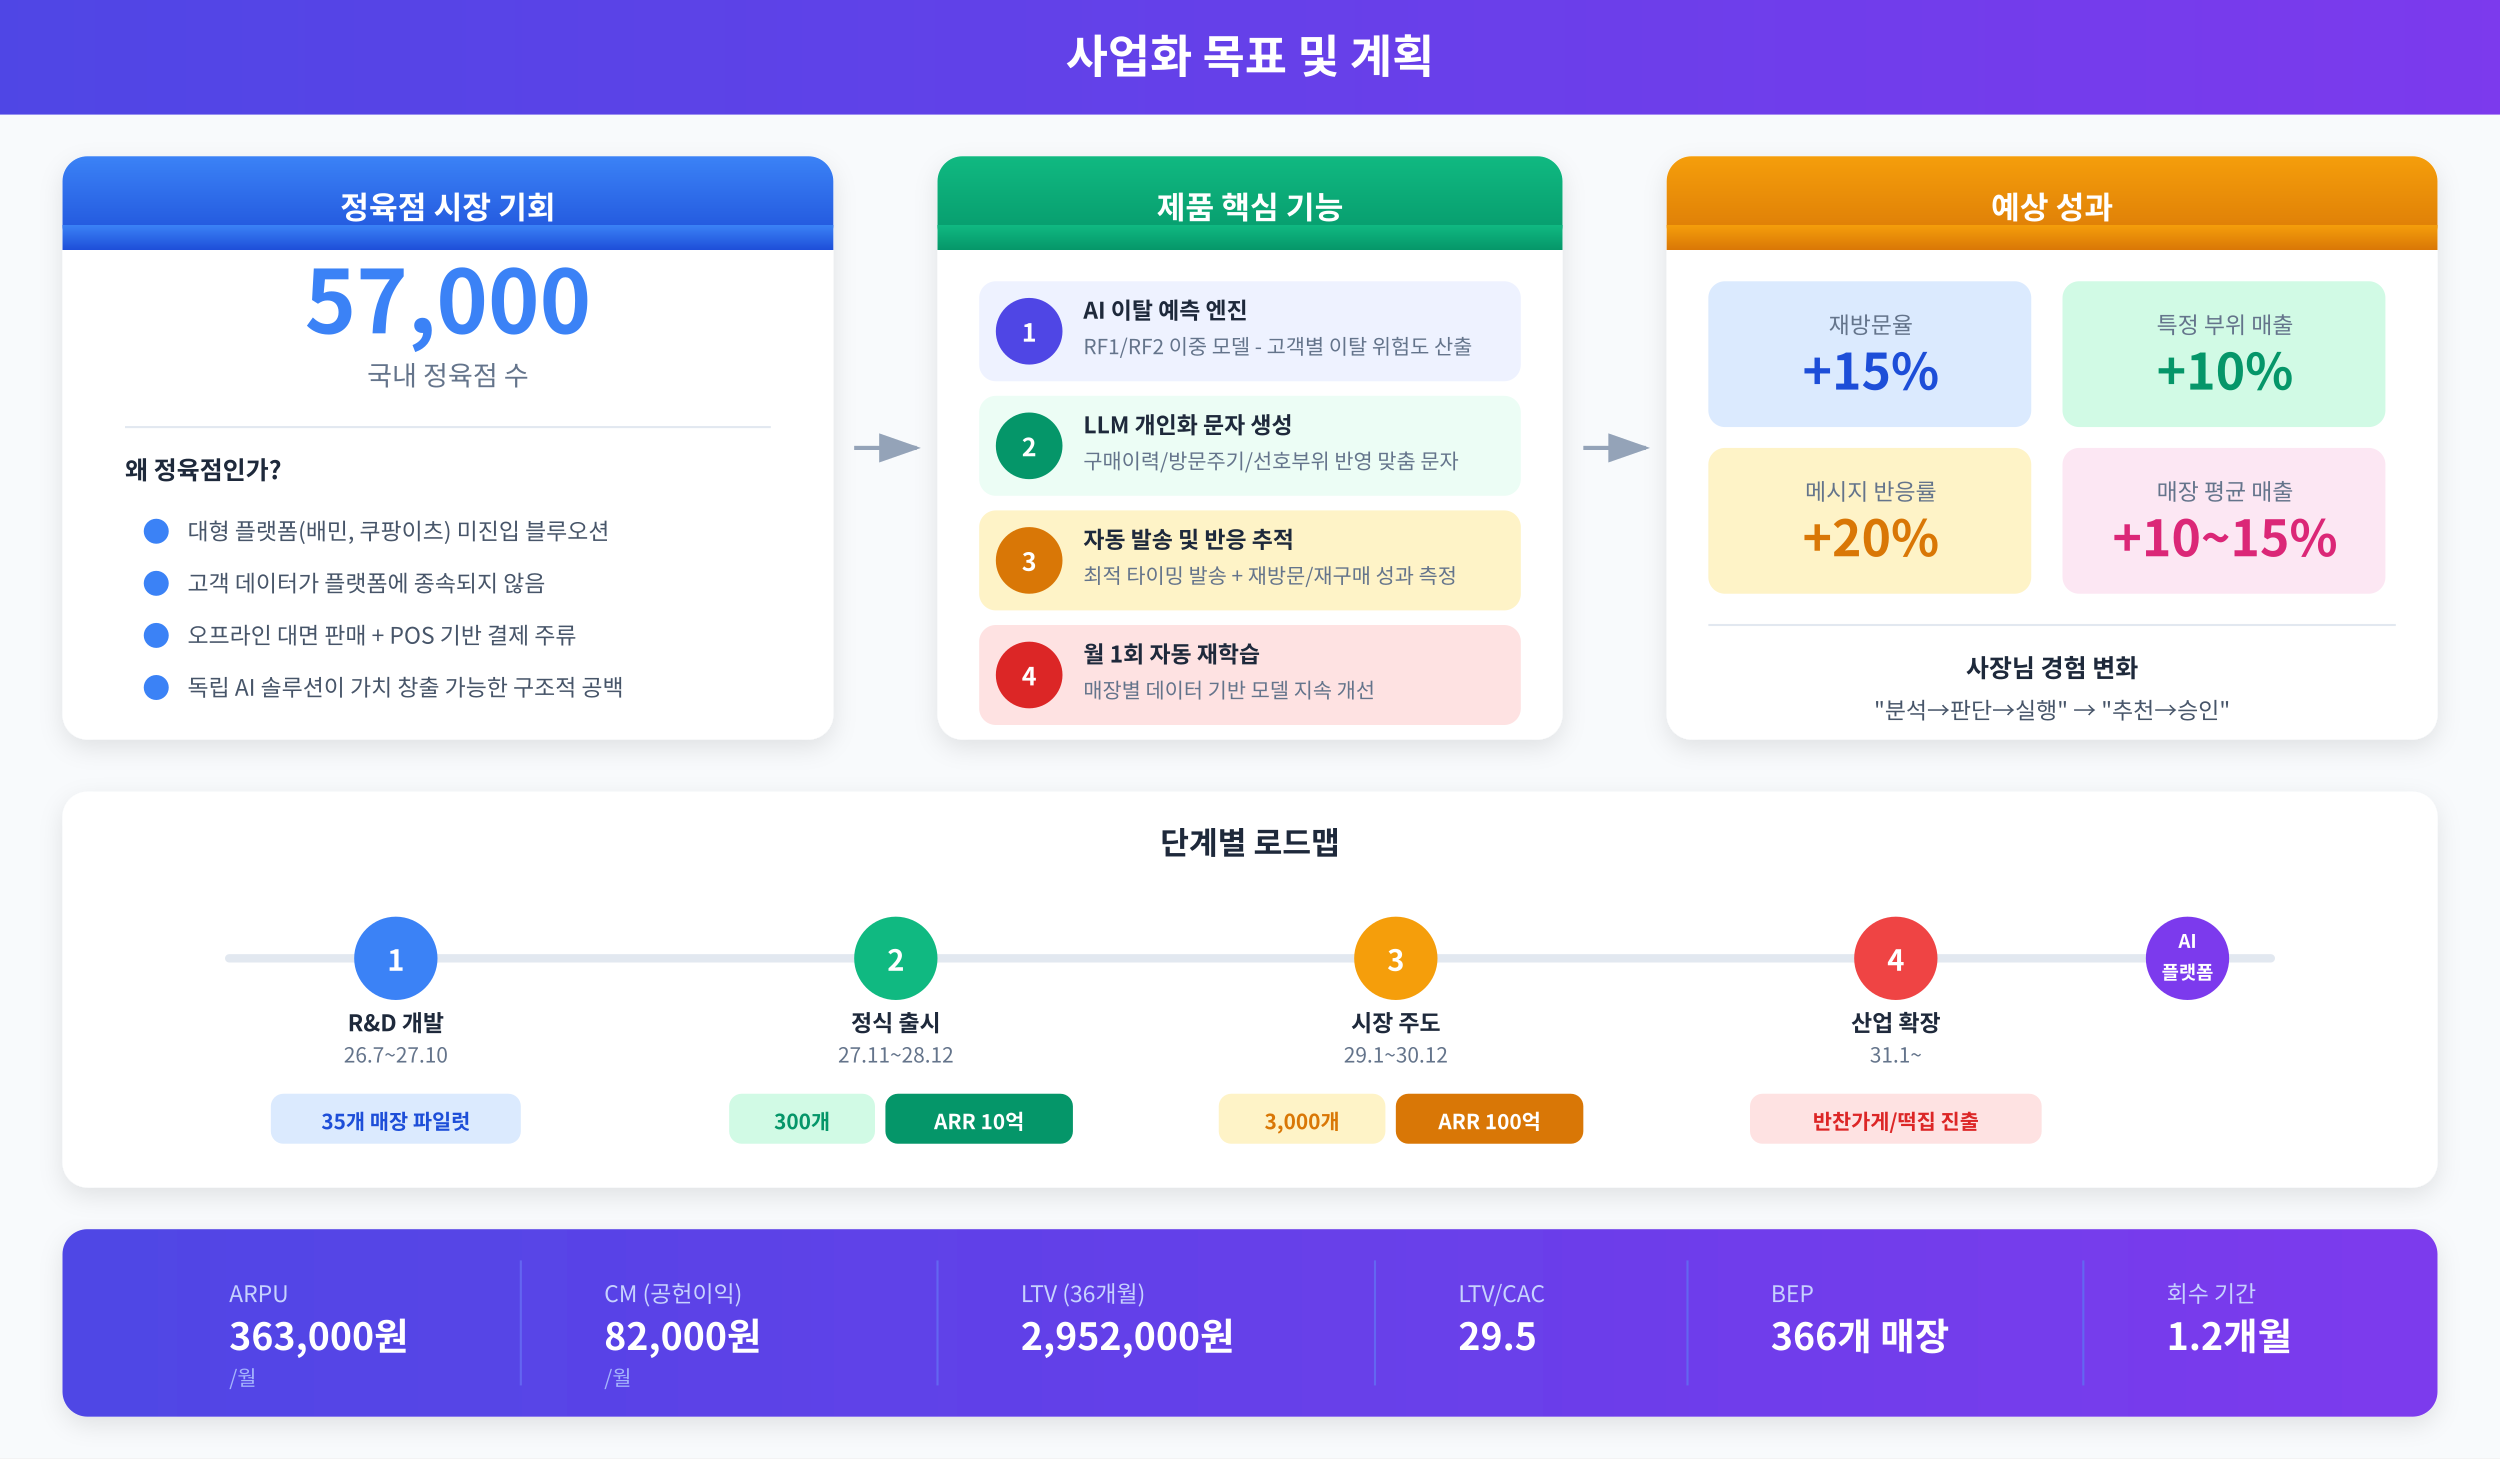
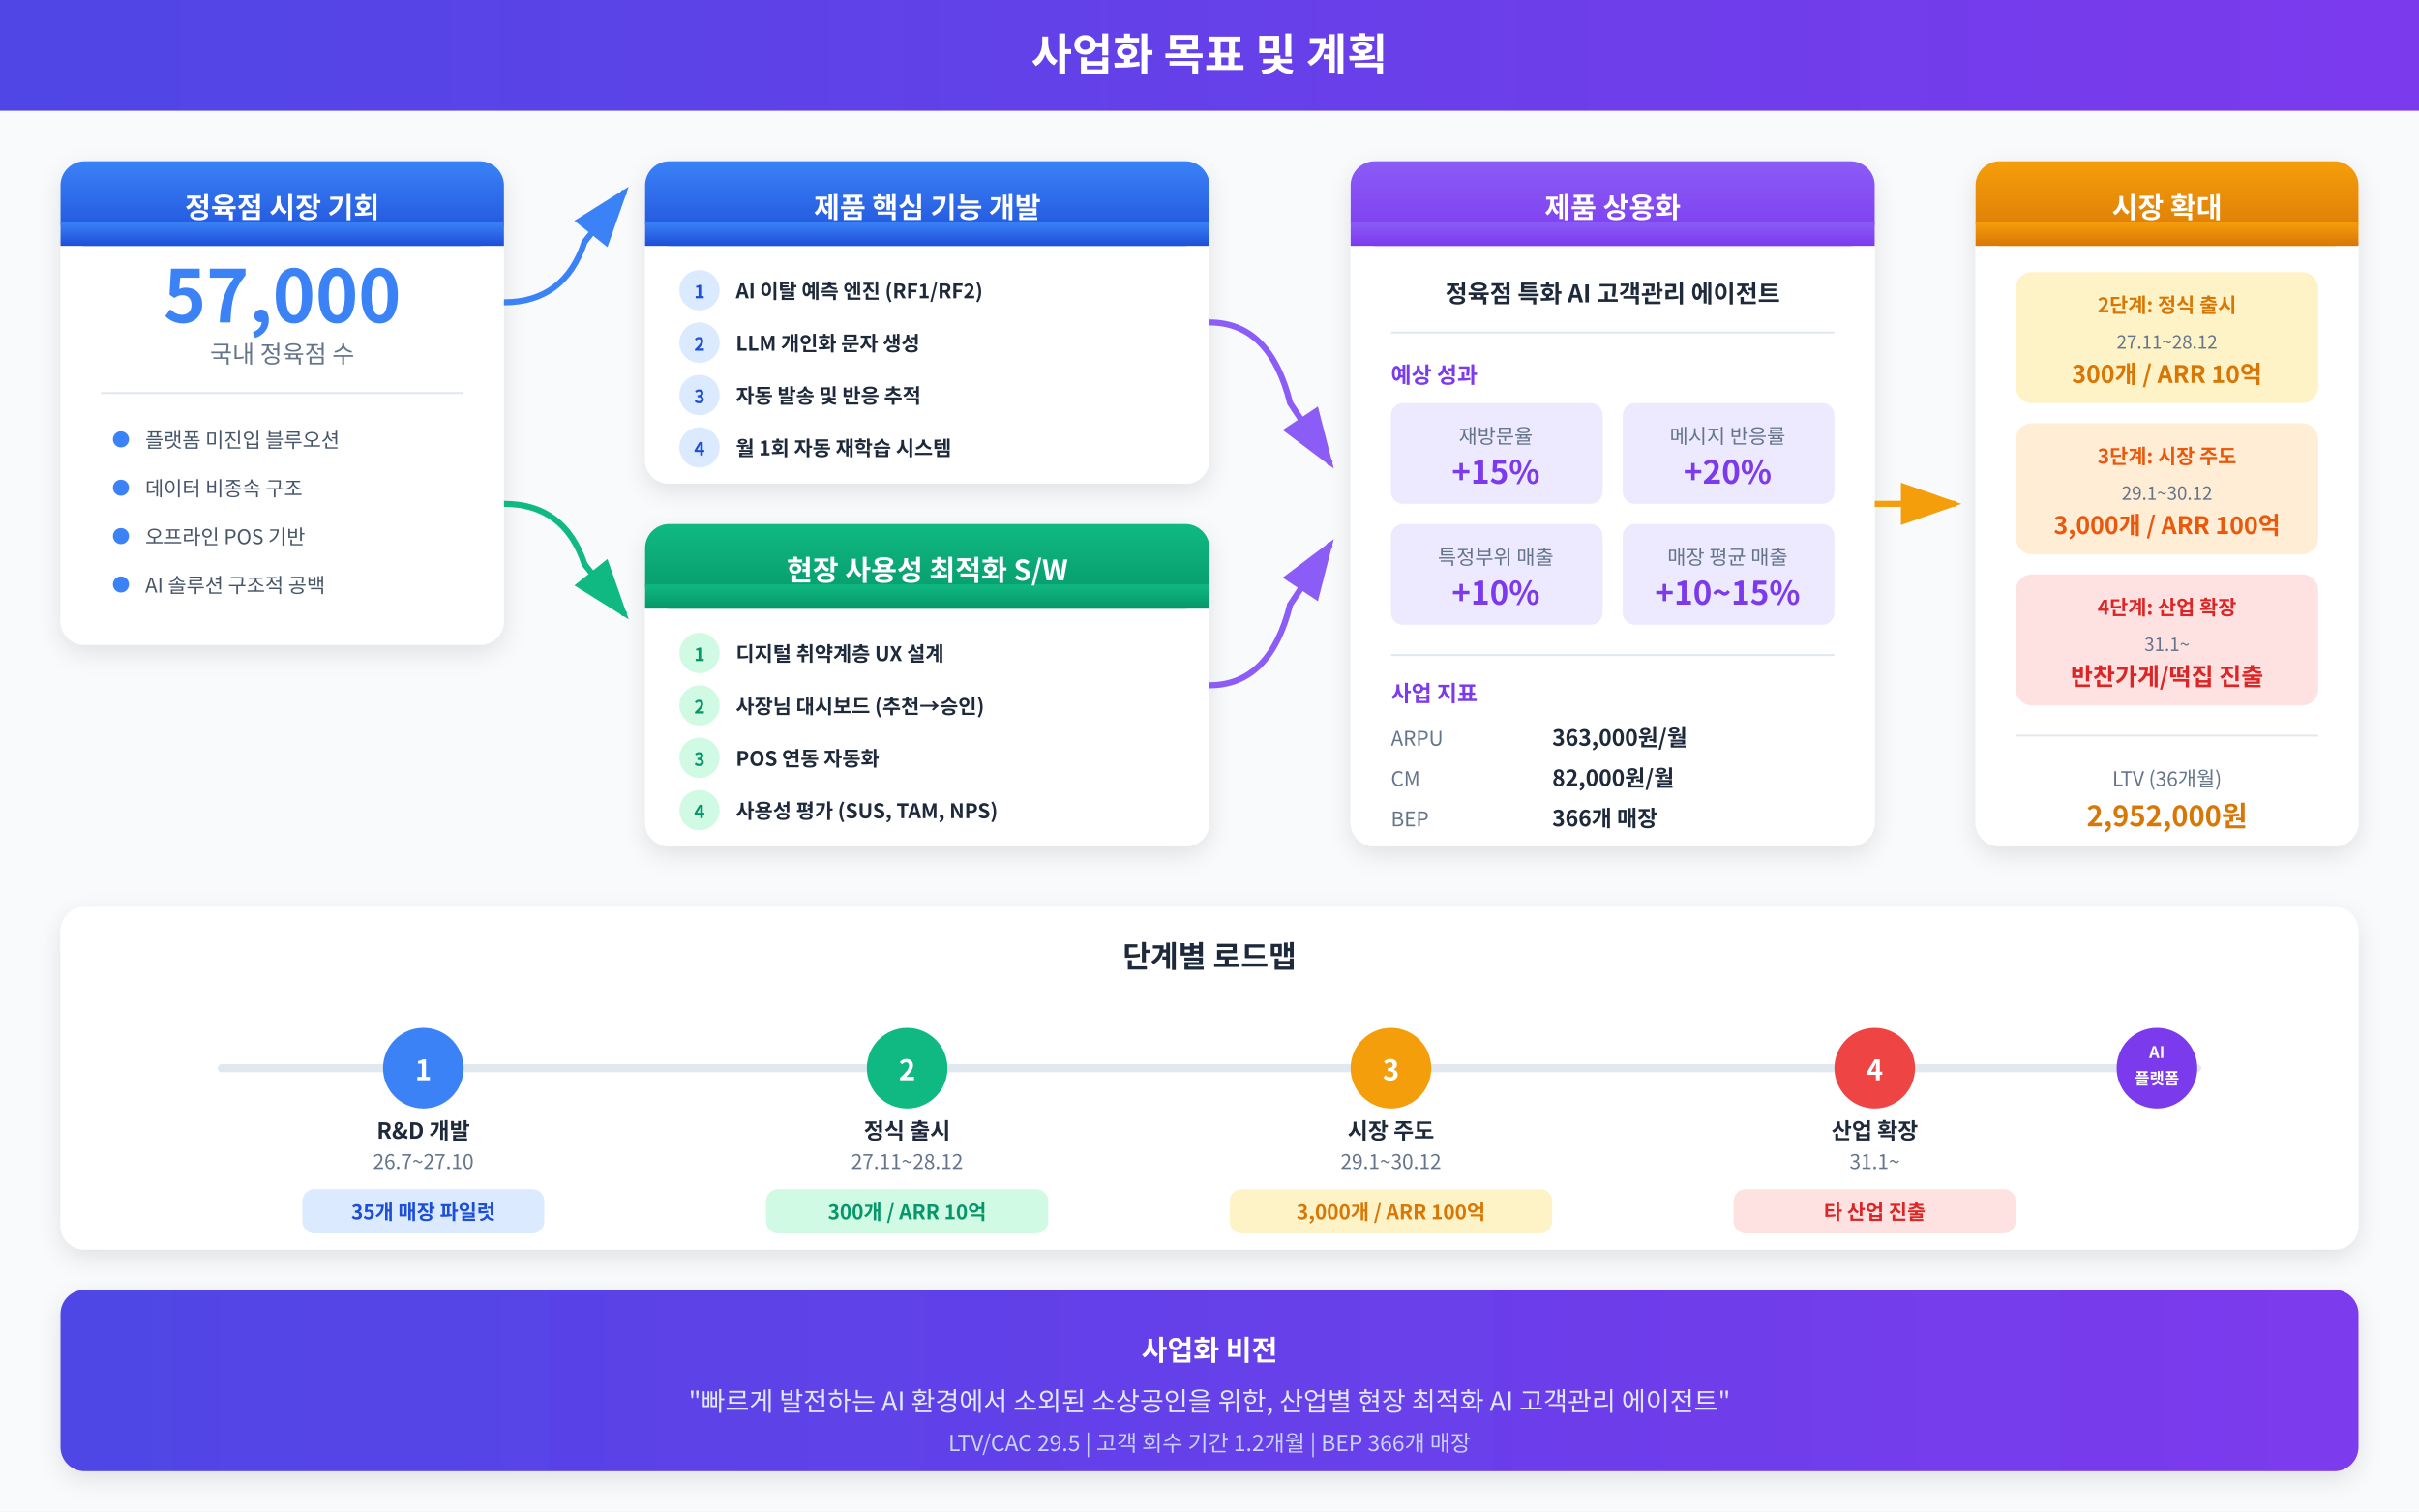
- <svg xmlns="http://www.w3.org/2000/svg" viewBox="0 0 1200 700" font-family="'NanumGothic','Nanum Gothic','Noto Sans CJK KR',sans-serif">
+ <svg xmlns="http://www.w3.org/2000/svg" viewBox="0 0 1200 750" font-family="'NanumGothic','Nanum Gothic','Noto Sans CJK KR',sans-serif">
  <defs>
    <linearGradient id="headerGrad" x1="0" y1="0" x2="1" y2="0">
      <stop offset="0%" stop-color="#4F46E5" />
      <stop offset="100%" stop-color="#7C3AED" />
    </linearGradient>
    <linearGradient id="blueGrad" x1="0" y1="0" x2="0" y2="1">
      <stop offset="0%" stop-color="#3B82F6" />
      <stop offset="100%" stop-color="#1D4ED8" />
    </linearGradient>
    <linearGradient id="greenGrad" x1="0" y1="0" x2="0" y2="1">
      <stop offset="0%" stop-color="#10B981" />
      <stop offset="100%" stop-color="#059669" />
    </linearGradient>
+     <linearGradient id="purpleGrad" x1="0" y1="0" x2="0" y2="1">
+       <stop offset="0%" stop-color="#8B5CF6" />
+       <stop offset="100%" stop-color="#7C3AED" />
+     </linearGradient>
    <linearGradient id="orangeGrad" x1="0" y1="0" x2="0" y2="1">
      <stop offset="0%" stop-color="#F59E0B" />
      <stop offset="100%" stop-color="#D97706" />
    </linearGradient>
    <filter id="shadow" x="-10%" y="-10%" width="120%" height="130%">
      <feDropShadow dx="0" dy="4" stdDeviation="6" flood-color="#000" flood-opacity="0.1" />
    </filter>
-     <marker id="arrowhead" markerWidth="10" markerHeight="7" refX="9" refY="3.5" orient="auto">
-       <polygon points="0 0, 10 3.5, 0 7" fill="#94A3B8" />
+     <marker id="arrowBlue" markerWidth="10" markerHeight="7" refX="9" refY="3.5" orient="auto">
+       <polygon points="0 0, 10 3.5, 0 7" fill="#3B82F6" />
+     </marker>
+     <marker id="arrowGreen" markerWidth="10" markerHeight="7" refX="9" refY="3.5" orient="auto">
+       <polygon points="0 0, 10 3.5, 0 7" fill="#10B981" />
+     </marker>
+     <marker id="arrowPurple" markerWidth="10" markerHeight="7" refX="9" refY="3.5" orient="auto">
+       <polygon points="0 0, 10 3.5, 0 7" fill="#8B5CF6" />
+     </marker>
+     <marker id="arrowOrange" markerWidth="10" markerHeight="7" refX="9" refY="3.5" orient="auto">
+       <polygon points="0 0, 10 3.5, 0 7" fill="#F59E0B" />
    </marker>
  </defs>
-   <rect width="1200" height="700" fill="#F8FAFC" />
+   <rect width="1200" height="750" fill="#F8FAFC" />
  <rect x="0" y="0" width="1200" height="55" fill="url(#headerGrad)" />
  <text x="600" y="35" font-size="22" font-weight="700" fill="#FFFFFF" text-anchor="middle">사업화 목표 및 계획</text>
-   <g transform="translate(30, 75)">
-     <rect x="0" y="0" width="370" height="280" rx="12" fill="#FFFFFF" filter="url(#shadow)" />
-     <rect x="0" y="0" width="370" height="45" rx="12" fill="url(#blueGrad)" />
-     <rect x="0" y="33" width="370" height="12" fill="url(#blueGrad)" />
-     <text x="185" y="30" font-size="15" font-weight="700" fill="#FFFFFF" text-anchor="middle">정육점 시장 기회</text>
-     <text x="185" y="85" font-size="42" font-weight="700" fill="#3B82F6" text-anchor="middle">57,000</text>
-     <text x="185" y="110" font-size="13" fill="#64748B" text-anchor="middle">국내 정육점 수</text>
-     <line x1="30" y1="130" x2="340" y2="130" stroke="#E2E8F0" stroke-width="1" />
-     <text x="30" y="155" font-size="12" font-weight="600" fill="#1E293B">왜 정육점인가?</text>
-     <circle cx="45" cy="180" r="6" fill="#3B82F6" />
-     <text x="60" y="184" font-size="11" fill="#475569">대형 플랫폼(배민, 쿠팡이츠) 미진입 블루오션</text>
-     <circle cx="45" cy="205" r="6" fill="#3B82F6" />
-     <text x="60" y="209" font-size="11" fill="#475569">고객 데이터가 플랫폼에 종속되지 않음</text>
-     <circle cx="45" cy="230" r="6" fill="#3B82F6" />
-     <text x="60" y="234" font-size="11" fill="#475569">오프라인 대면 판매 + POS 기반 결제 주류</text>
-     <circle cx="45" cy="255" r="6" fill="#3B82F6" />
-     <text x="60" y="259" font-size="11" fill="#475569">독립 AI 솔루션이 가치 창출 가능한 구조적 공백</text>
-   </g>
-   <line x1="410" y1="215" x2="440" y2="215" stroke="#94A3B8" stroke-width="2" marker-end="url(#arrowhead)" />
-   <g transform="translate(450, 75)">
-     <rect x="0" y="0" width="300" height="280" rx="12" fill="#FFFFFF" filter="url(#shadow)" />
-     <rect x="0" y="0" width="300" height="45" rx="12" fill="url(#greenGrad)" />
-     <rect x="0" y="33" width="300" height="12" fill="url(#greenGrad)" />
-     <text x="150" y="30" font-size="15" font-weight="700" fill="#FFFFFF" text-anchor="middle">제품 핵심 기능</text>
-     <g transform="translate(20, 60)">
-       <rect x="0" y="0" width="260" height="48" rx="8" fill="#EEF2FF" />
-       <circle cx="24" cy="24" r="16" fill="#4F46E5" />
-       <text x="24" y="29" font-size="12" font-weight="700" fill="#FFFFFF" text-anchor="middle">1</text>
-       <text x="50" y="18" font-size="11" font-weight="600" fill="#1E293B">AI 이탈 예측 엔진</text>
-       <text x="50" y="35" font-size="10" fill="#64748B">RF1/RF2 이중 모델 - 고객별 이탈 위험도 산출</text>
-     </g>
-     <g transform="translate(20, 115)">
-       <rect x="0" y="0" width="260" height="48" rx="8" fill="#ECFDF5" />
-       <circle cx="24" cy="24" r="16" fill="#059669" />
-       <text x="24" y="29" font-size="12" font-weight="700" fill="#FFFFFF" text-anchor="middle">2</text>
-       <text x="50" y="18" font-size="11" font-weight="600" fill="#1E293B">LLM 개인화 문자 생성</text>
-       <text x="50" y="35" font-size="10" fill="#64748B">구매이력/방문주기/선호부위 반영 맞춤 문자</text>
-     </g>
-     <g transform="translate(20, 170)">
-       <rect x="0" y="0" width="260" height="48" rx="8" fill="#FEF3C7" />
-       <circle cx="24" cy="24" r="16" fill="#D97706" />
-       <text x="24" y="29" font-size="12" font-weight="700" fill="#FFFFFF" text-anchor="middle">3</text>
-       <text x="50" y="18" font-size="11" font-weight="600" fill="#1E293B">자동 발송 및 반응 추적</text>
-       <text x="50" y="35" font-size="10" fill="#64748B">최적 타이밍 발송 + 재방문/재구매 성과 측정</text>
-     </g>
-     <g transform="translate(20, 225)">
-       <rect x="0" y="0" width="260" height="48" rx="8" fill="#FEE2E2" />
-       <circle cx="24" cy="24" r="16" fill="#DC2626" />
-       <text x="24" y="29" font-size="12" font-weight="700" fill="#FFFFFF" text-anchor="middle">4</text>
-       <text x="50" y="18" font-size="11" font-weight="600" fill="#1E293B">월 1회 자동 재학습</text>
-       <text x="50" y="35" font-size="10" fill="#64748B">매장별 데이터 기반 모델 지속 개선</text>
-     </g>
-   </g>
-   <line x1="760" y1="215" x2="790" y2="215" stroke="#94A3B8" stroke-width="2" marker-end="url(#arrowhead)" />
-   <g transform="translate(800, 75)">
-     <rect x="0" y="0" width="370" height="280" rx="12" fill="#FFFFFF" filter="url(#shadow)" />
-     <rect x="0" y="0" width="370" height="45" rx="12" fill="url(#orangeGrad)" />
-     <rect x="0" y="33" width="370" height="12" fill="url(#orangeGrad)" />
-     <text x="185" y="30" font-size="15" font-weight="700" fill="#FFFFFF" text-anchor="middle">예상 성과</text>
-     <g transform="translate(20, 60)">
-       <rect x="0" y="0" width="155" height="70" rx="8" fill="#DBEAFE" />
-       <text x="78" y="25" font-size="11" fill="#64748B" text-anchor="middle">재방문율</text>
-       <text x="78" y="52" font-size="24" font-weight="700" fill="#1D4ED8" text-anchor="middle">+15%</text>
-     </g>
-     <g transform="translate(190, 60)">
-       <rect x="0" y="0" width="155" height="70" rx="8" fill="#D1FAE5" />
-       <text x="78" y="25" font-size="11" fill="#64748B" text-anchor="middle">특정 부위 매출</text>
-       <text x="78" y="52" font-size="24" font-weight="700" fill="#059669" text-anchor="middle">+10%</text>
-     </g>
-     <g transform="translate(20, 140)">
-       <rect x="0" y="0" width="155" height="70" rx="8" fill="#FEF3C7" />
-       <text x="78" y="25" font-size="11" fill="#64748B" text-anchor="middle">메시지 반응률</text>
-       <text x="78" y="52" font-size="24" font-weight="700" fill="#D97706" text-anchor="middle">+20%</text>
-     </g>
-     <g transform="translate(190, 140)">
-       <rect x="0" y="0" width="155" height="70" rx="8" fill="#FCE7F3" />
-       <text x="78" y="25" font-size="11" fill="#64748B" text-anchor="middle">매장 평균 매출</text>
-       <text x="78" y="52" font-size="24" font-weight="700" fill="#DB2777" text-anchor="middle">+10~15%</text>
-     </g>
-     <line x1="20" y1="225" x2="350" y2="225" stroke="#E2E8F0" stroke-width="1" />
-     <text x="185" y="250" font-size="12" font-weight="600" fill="#1E293B" text-anchor="middle">사장님 경험 변화</text>
-     <text x="185" y="270" font-size="11" fill="#475569" text-anchor="middle">"분석→판단→실행" → "추천→승인"</text>
-   </g>
-   <g transform="translate(30, 380)">
-     <rect x="0" y="0" width="1140" height="190" rx="12" fill="#FFFFFF" filter="url(#shadow)" />
+   <g transform="translate(30, 80)">
+     <rect x="0" y="0" width="220" height="240" rx="12" fill="#FFFFFF" filter="url(#shadow)" />
+     <rect x="0" y="0" width="220" height="42" rx="12" fill="url(#blueGrad)" />
+     <rect x="0" y="30" width="220" height="12" fill="url(#blueGrad)" />
+     <text x="110" y="28" font-size="14" font-weight="700" fill="#FFFFFF" text-anchor="middle">정육점 시장 기회</text>
+     <text x="110" y="80" font-size="36" font-weight="700" fill="#3B82F6" text-anchor="middle">57,000</text>
+     <text x="110" y="100" font-size="12" fill="#64748B" text-anchor="middle">국내 정육점 수</text>
+     <line x1="20" y1="115" x2="200" y2="115" stroke="#E2E8F0" stroke-width="1" />
+     <circle cx="30" cy="138" r="4" fill="#3B82F6" />
+     <text x="42" y="142" font-size="10" fill="#475569">플랫폼 미진입 블루오션</text>
+     <circle cx="30" cy="162" r="4" fill="#3B82F6" />
+     <text x="42" y="166" font-size="10" fill="#475569">데이터 비종속 구조</text>
+     <circle cx="30" cy="186" r="4" fill="#3B82F6" />
+     <text x="42" y="190" font-size="10" fill="#475569">오프라인 POS 기반</text>
+     <circle cx="30" cy="210" r="4" fill="#3B82F6" />
+     <text x="42" y="214" font-size="10" fill="#475569">AI 솔루션 구조적 공백</text>
+   </g>
+   <path d="M 250 150 Q 280 150 290 120 L 310 95" stroke="#3B82F6" stroke-width="3" fill="none" marker-end="url(#arrowBlue)" />
+   <path d="M 250 250 Q 280 250 290 280 L 310 305" stroke="#10B981" stroke-width="3" fill="none" marker-end="url(#arrowGreen)" />
+   <g transform="translate(320, 80)">
+     <rect x="0" y="0" width="280" height="160" rx="12" fill="#FFFFFF" filter="url(#shadow)" />
+     <rect x="0" y="0" width="280" height="42" rx="12" fill="url(#blueGrad)" />
+     <rect x="0" y="30" width="280" height="12" fill="url(#blueGrad)" />
+     <text x="140" y="28" font-size="14" font-weight="700" fill="#FFFFFF" text-anchor="middle">제품 핵심 기능 개발</text>
+     <g transform="translate(15, 52)">
+       <circle cx="12" cy="12" r="10" fill="#DBEAFE" />
+       <text x="12" y="16" font-size="9" font-weight="700" fill="#1D4ED8" text-anchor="middle">1</text>
+       <text x="30" y="16" font-size="10" font-weight="600" fill="#1E293B">AI 이탈 예측 엔진 (RF1/RF2)</text>
+     </g>
+     <g transform="translate(15, 78)">
+       <circle cx="12" cy="12" r="10" fill="#DBEAFE" />
+       <text x="12" y="16" font-size="9" font-weight="700" fill="#1D4ED8" text-anchor="middle">2</text>
+       <text x="30" y="16" font-size="10" font-weight="600" fill="#1E293B">LLM 개인화 문자 생성</text>
+     </g>
+     <g transform="translate(15, 104)">
+       <circle cx="12" cy="12" r="10" fill="#DBEAFE" />
+       <text x="12" y="16" font-size="9" font-weight="700" fill="#1D4ED8" text-anchor="middle">3</text>
+       <text x="30" y="16" font-size="10" font-weight="600" fill="#1E293B">자동 발송 및 반응 추적</text>
+     </g>
+     <g transform="translate(15, 130)">
+       <circle cx="12" cy="12" r="10" fill="#DBEAFE" />
+       <text x="12" y="16" font-size="9" font-weight="700" fill="#1D4ED8" text-anchor="middle">4</text>
+       <text x="30" y="16" font-size="10" font-weight="600" fill="#1E293B">월 1회 자동 재학습 시스템</text>
+     </g>
+   </g>
+   <g transform="translate(320, 260)">
+     <rect x="0" y="0" width="280" height="160" rx="12" fill="#FFFFFF" filter="url(#shadow)" />
+     <rect x="0" y="0" width="280" height="42" rx="12" fill="url(#greenGrad)" />
+     <rect x="0" y="30" width="280" height="12" fill="url(#greenGrad)" />
+     <text x="140" y="28" font-size="14" font-weight="700" fill="#FFFFFF" text-anchor="middle">현장 사용성 최적화 S/W</text>
+     <g transform="translate(15, 52)">
+       <circle cx="12" cy="12" r="10" fill="#D1FAE5" />
+       <text x="12" y="16" font-size="9" font-weight="700" fill="#059669" text-anchor="middle">1</text>
+       <text x="30" y="16" font-size="10" font-weight="600" fill="#1E293B">디지털 취약계층 UX 설계</text>
+     </g>
+     <g transform="translate(15, 78)">
+       <circle cx="12" cy="12" r="10" fill="#D1FAE5" />
+       <text x="12" y="16" font-size="9" font-weight="700" fill="#059669" text-anchor="middle">2</text>
+       <text x="30" y="16" font-size="10" font-weight="600" fill="#1E293B">사장님 대시보드 (추천→승인)</text>
+     </g>
+     <g transform="translate(15, 104)">
+       <circle cx="12" cy="12" r="10" fill="#D1FAE5" />
+       <text x="12" y="16" font-size="9" font-weight="700" fill="#059669" text-anchor="middle">3</text>
+       <text x="30" y="16" font-size="10" font-weight="600" fill="#1E293B">POS 연동 자동화</text>
+     </g>
+     <g transform="translate(15, 130)">
+       <circle cx="12" cy="12" r="10" fill="#D1FAE5" />
+       <text x="12" y="16" font-size="9" font-weight="700" fill="#059669" text-anchor="middle">4</text>
+       <text x="30" y="16" font-size="10" font-weight="600" fill="#1E293B">사용성 평가 (SUS, TAM, NPS)</text>
+     </g>
+   </g>
+   <path d="M 600 160 Q 630 160 640 200 L 660 230" stroke="#8B5CF6" stroke-width="3" fill="none" marker-end="url(#arrowPurple)" />
+   <path d="M 600 340 Q 630 340 640 300 L 660 270" stroke="#8B5CF6" stroke-width="3" fill="none" marker-end="url(#arrowPurple)" />
+   <g transform="translate(670, 80)">
+     <rect x="0" y="0" width="260" height="340" rx="12" fill="#FFFFFF" filter="url(#shadow)" />
+     <rect x="0" y="0" width="260" height="42" rx="12" fill="url(#purpleGrad)" />
+     <rect x="0" y="30" width="260" height="12" fill="url(#purpleGrad)" />
+     <text x="130" y="28" font-size="14" font-weight="700" fill="#FFFFFF" text-anchor="middle">제품 상용화</text>
+     <text x="130" y="70" font-size="12" font-weight="600" fill="#1E293B" text-anchor="middle">정육점 특화 AI 고객관리 에이전트</text>
+     <line x1="20" y1="85" x2="240" y2="85" stroke="#E2E8F0" stroke-width="1" />
+     <text x="20" y="110" font-size="11" font-weight="600" fill="#7C3AED">예상 성과</text>
+     <g transform="translate(20, 120)">
+       <rect x="0" y="0" width="105" height="50" rx="6" fill="#EDE9FE" />
+       <text x="52" y="20" font-size="10" fill="#64748B" text-anchor="middle">재방문율</text>
+       <text x="52" y="40" font-size="16" font-weight="700" fill="#7C3AED" text-anchor="middle">+15%</text>
+     </g>
+     <g transform="translate(135, 120)">
+       <rect x="0" y="0" width="105" height="50" rx="6" fill="#EDE9FE" />
+       <text x="52" y="20" font-size="10" fill="#64748B" text-anchor="middle">메시지 반응률</text>
+       <text x="52" y="40" font-size="16" font-weight="700" fill="#7C3AED" text-anchor="middle">+20%</text>
+     </g>
+     <g transform="translate(20, 180)">
+       <rect x="0" y="0" width="105" height="50" rx="6" fill="#EDE9FE" />
+       <text x="52" y="20" font-size="10" fill="#64748B" text-anchor="middle">특정부위 매출</text>
+       <text x="52" y="40" font-size="16" font-weight="700" fill="#7C3AED" text-anchor="middle">+10%</text>
+     </g>
+     <g transform="translate(135, 180)">
+       <rect x="0" y="0" width="105" height="50" rx="6" fill="#EDE9FE" />
+       <text x="52" y="20" font-size="10" fill="#64748B" text-anchor="middle">매장 평균 매출</text>
+       <text x="52" y="40" font-size="16" font-weight="700" fill="#7C3AED" text-anchor="middle">+10~15%</text>
+     </g>
+     <line x1="20" y1="245" x2="240" y2="245" stroke="#E2E8F0" stroke-width="1" />
+     <text x="20" y="268" font-size="11" font-weight="600" fill="#7C3AED">사업 지표</text>
+     <text x="20" y="290" font-size="10" fill="#64748B">ARPU</text>
+     <text x="100" y="290" font-size="11" font-weight="600" fill="#1E293B">363,000원/월</text>
+     <text x="20" y="310" font-size="10" fill="#64748B">CM</text>
+     <text x="100" y="310" font-size="11" font-weight="600" fill="#1E293B">82,000원/월</text>
+     <text x="20" y="330" font-size="10" fill="#64748B">BEP</text>
+     <text x="100" y="330" font-size="11" font-weight="600" fill="#1E293B">366개 매장</text>
+   </g>
+   <path d="M 930 250 L 970 250" stroke="#F59E0B" stroke-width="3" fill="none" marker-end="url(#arrowOrange)" />
+   <g transform="translate(980, 80)">
+     <rect x="0" y="0" width="190" height="340" rx="12" fill="#FFFFFF" filter="url(#shadow)" />
+     <rect x="0" y="0" width="190" height="42" rx="12" fill="url(#orangeGrad)" />
+     <rect x="0" y="30" width="190" height="12" fill="url(#orangeGrad)" />
+     <text x="95" y="28" font-size="14" font-weight="700" fill="#FFFFFF" text-anchor="middle">시장 확대</text>
+     <g transform="translate(20, 55)">
+       <rect x="0" y="0" width="150" height="65" rx="8" fill="#FEF3C7" />
+       <text x="75" y="20" font-size="10" font-weight="600" fill="#D97706" text-anchor="middle">2단계: 정식 출시</text>
+       <text x="75" y="38" font-size="9" fill="#64748B" text-anchor="middle">27.11~28.12</text>
+       <text x="75" y="55" font-size="12" font-weight="700" fill="#D97706" text-anchor="middle">300개 / ARR 10억</text>
+     </g>
+     <g transform="translate(20, 130)">
+       <rect x="0" y="0" width="150" height="65" rx="8" fill="#FFEDD5" />
+       <text x="75" y="20" font-size="10" font-weight="600" fill="#EA580C" text-anchor="middle">3단계: 시장 주도</text>
+       <text x="75" y="38" font-size="9" fill="#64748B" text-anchor="middle">29.1~30.12</text>
+       <text x="75" y="55" font-size="12" font-weight="700" fill="#EA580C" text-anchor="middle">3,000개 / ARR 100억</text>
+     </g>
+     <g transform="translate(20, 205)">
+       <rect x="0" y="0" width="150" height="65" rx="8" fill="#FEE2E2" />
+       <text x="75" y="20" font-size="10" font-weight="600" fill="#DC2626" text-anchor="middle">4단계: 산업 확장</text>
+       <text x="75" y="38" font-size="9" fill="#64748B" text-anchor="middle">31.1~</text>
+       <text x="75" y="55" font-size="12" font-weight="700" fill="#DC2626" text-anchor="middle">반찬가게/떡집 진출</text>
+     </g>
+     <line x1="20" y1="285" x2="170" y2="285" stroke="#E2E8F0" stroke-width="1" />
+     <text x="95" y="310" font-size="10" fill="#64748B" text-anchor="middle">LTV (36개월)</text>
+     <text x="95" y="330" font-size="14" font-weight="700" fill="#D97706" text-anchor="middle">2,952,000원</text>
+   </g>
+   <g transform="translate(30, 450)">
+     <rect x="0" y="0" width="1140" height="170" rx="12" fill="#FFFFFF" filter="url(#shadow)" />
    <text x="570" y="30" font-size="15" font-weight="700" fill="#1E293B" text-anchor="middle">단계별 로드맵</text>
    <line x1="80" y1="80" x2="1060" y2="80" stroke="#E2E8F0" stroke-width="4" stroke-linecap="round" />
-     <circle cx="160" cy="80" r="20" fill="#3B82F6" />
-     <text x="160" y="86" font-size="14" font-weight="700" fill="#FFFFFF" text-anchor="middle">1</text>
-     <text x="160" y="115" font-size="11" font-weight="600" fill="#1E293B" text-anchor="middle">R&amp;D 개발</text>
-     <text x="160" y="130" font-size="10" fill="#64748B" text-anchor="middle">26.7~27.10</text>
-     <rect x="100" y="145" width="120" height="24" rx="6" fill="#DBEAFE" />
-     <text x="160" y="162" font-size="10" font-weight="600" fill="#1D4ED8" text-anchor="middle">35개 매장 파일럿</text>
-     <circle cx="400" cy="80" r="20" fill="#10B981" />
-     <text x="400" y="86" font-size="14" font-weight="700" fill="#FFFFFF" text-anchor="middle">2</text>
-     <text x="400" y="115" font-size="11" font-weight="600" fill="#1E293B" text-anchor="middle">정식 출시</text>
-     <text x="400" y="130" font-size="10" fill="#64748B" text-anchor="middle">27.11~28.12</text>
-     <rect x="320" y="145" width="70" height="24" rx="6" fill="#D1FAE5" />
-     <text x="355" y="162" font-size="10" font-weight="600" fill="#059669" text-anchor="middle">300개</text>
-     <rect x="395" y="145" width="90" height="24" rx="6" fill="#059669" />
-     <text x="440" y="162" font-size="10" font-weight="600" fill="#FFFFFF" text-anchor="middle">ARR 10억</text>
-     <circle cx="640" cy="80" r="20" fill="#F59E0B" />
-     <text x="640" y="86" font-size="14" font-weight="700" fill="#FFFFFF" text-anchor="middle">3</text>
-     <text x="640" y="115" font-size="11" font-weight="600" fill="#1E293B" text-anchor="middle">시장 주도</text>
-     <text x="640" y="130" font-size="10" fill="#64748B" text-anchor="middle">29.1~30.12</text>
-     <rect x="555" y="145" width="80" height="24" rx="6" fill="#FEF3C7" />
-     <text x="595" y="162" font-size="10" font-weight="600" fill="#D97706" text-anchor="middle">3,000개</text>
-     <rect x="640" y="145" width="90" height="24" rx="6" fill="#D97706" />
-     <text x="685" y="162" font-size="10" font-weight="600" fill="#FFFFFF" text-anchor="middle">ARR 100억</text>
-     <circle cx="880" cy="80" r="20" fill="#EF4444" />
-     <text x="880" y="86" font-size="14" font-weight="700" fill="#FFFFFF" text-anchor="middle">4</text>
-     <text x="880" y="115" font-size="11" font-weight="600" fill="#1E293B" text-anchor="middle">산업 확장</text>
-     <text x="880" y="130" font-size="10" fill="#64748B" text-anchor="middle">31.1~</text>
-     <rect x="810" y="145" width="140" height="24" rx="6" fill="#FEE2E2" />
-     <text x="880" y="162" font-size="10" font-weight="600" fill="#DC2626" text-anchor="middle">반찬가게/떡집 진출</text>
-     <circle cx="1020" cy="80" r="20" fill="#7C3AED" />
-     <text x="1020" y="75" font-size="9" font-weight="700" fill="#FFFFFF" text-anchor="middle">AI</text>
-     <text x="1020" y="90" font-size="9" font-weight="700" fill="#FFFFFF" text-anchor="middle">플랫폼</text>
-   </g>
-   <g transform="translate(30, 590)">
+     <circle cx="180" cy="80" r="20" fill="#3B82F6" />
+     <text x="180" y="86" font-size="14" font-weight="700" fill="#FFFFFF" text-anchor="middle">1</text>
+     <text x="180" y="115" font-size="11" font-weight="600" fill="#1E293B" text-anchor="middle">R&amp;D 개발</text>
+     <text x="180" y="130" font-size="10" fill="#64748B" text-anchor="middle">26.7~27.10</text>
+     <rect x="120" y="140" width="120" height="22" rx="6" fill="#DBEAFE" />
+     <text x="180" y="155" font-size="10" font-weight="600" fill="#1D4ED8" text-anchor="middle">35개 매장 파일럿</text>
+     <circle cx="420" cy="80" r="20" fill="#10B981" />
+     <text x="420" y="86" font-size="14" font-weight="700" fill="#FFFFFF" text-anchor="middle">2</text>
+     <text x="420" y="115" font-size="11" font-weight="600" fill="#1E293B" text-anchor="middle">정식 출시</text>
+     <text x="420" y="130" font-size="10" fill="#64748B" text-anchor="middle">27.11~28.12</text>
+     <rect x="350" y="140" width="140" height="22" rx="6" fill="#D1FAE5" />
+     <text x="420" y="155" font-size="10" font-weight="600" fill="#059669" text-anchor="middle">300개 / ARR 10억</text>
+     <circle cx="660" cy="80" r="20" fill="#F59E0B" />
+     <text x="660" y="86" font-size="14" font-weight="700" fill="#FFFFFF" text-anchor="middle">3</text>
+     <text x="660" y="115" font-size="11" font-weight="600" fill="#1E293B" text-anchor="middle">시장 주도</text>
+     <text x="660" y="130" font-size="10" fill="#64748B" text-anchor="middle">29.1~30.12</text>
+     <rect x="580" y="140" width="160" height="22" rx="6" fill="#FEF3C7" />
+     <text x="660" y="155" font-size="10" font-weight="600" fill="#D97706" text-anchor="middle">3,000개 / ARR 100억</text>
+     <circle cx="900" cy="80" r="20" fill="#EF4444" />
+     <text x="900" y="86" font-size="14" font-weight="700" fill="#FFFFFF" text-anchor="middle">4</text>
+     <text x="900" y="115" font-size="11" font-weight="600" fill="#1E293B" text-anchor="middle">산업 확장</text>
+     <text x="900" y="130" font-size="10" fill="#64748B" text-anchor="middle">31.1~</text>
+     <rect x="830" y="140" width="140" height="22" rx="6" fill="#FEE2E2" />
+     <text x="900" y="155" font-size="10" font-weight="600" fill="#DC2626" text-anchor="middle">타 산업 진출</text>
+     <circle cx="1040" cy="80" r="20" fill="#7C3AED" />
+     <text x="1040" y="75" font-size="8" font-weight="700" fill="#FFFFFF" text-anchor="middle">AI</text>
+     <text x="1040" y="88" font-size="8" font-weight="700" fill="#FFFFFF" text-anchor="middle">플랫폼</text>
+   </g>
+   <g transform="translate(30, 640)">
    <rect x="0" y="0" width="1140" height="90" rx="12" fill="url(#headerGrad)" filter="url(#shadow)" />
-     <g transform="translate(80, 20)">
-       <text x="0" y="15" font-size="11" fill="#C7D2FE">ARPU</text>
-       <text x="0" y="38" font-size="18" font-weight="700" fill="#FFFFFF">363,000원</text>
-       <text x="0" y="55" font-size="10" fill="#A5B4FC">/월</text>
-     </g>
-     <line x1="220" y1="15" x2="220" y2="75" stroke="#6366F1" stroke-width="1" />
-     <g transform="translate(260, 20)">
-       <text x="0" y="15" font-size="11" fill="#C7D2FE">CM (공헌이익)</text>
-       <text x="0" y="38" font-size="18" font-weight="700" fill="#FFFFFF">82,000원</text>
-       <text x="0" y="55" font-size="10" fill="#A5B4FC">/월</text>
-     </g>
-     <line x1="420" y1="15" x2="420" y2="75" stroke="#6366F1" stroke-width="1" />
-     <g transform="translate(460, 20)">
-       <text x="0" y="15" font-size="11" fill="#C7D2FE">LTV (36개월)</text>
-       <text x="0" y="38" font-size="18" font-weight="700" fill="#FFFFFF">2,952,000원</text>
-     </g>
-     <line x1="630" y1="15" x2="630" y2="75" stroke="#6366F1" stroke-width="1" />
-     <g transform="translate(670, 20)">
-       <text x="0" y="15" font-size="11" fill="#C7D2FE">LTV/CAC</text>
-       <text x="0" y="38" font-size="18" font-weight="700" fill="#FFFFFF">29.5</text>
-     </g>
-     <line x1="780" y1="15" x2="780" y2="75" stroke="#6366F1" stroke-width="1" />
-     <g transform="translate(820, 20)">
-       <text x="0" y="15" font-size="11" fill="#C7D2FE">BEP</text>
-       <text x="0" y="38" font-size="18" font-weight="700" fill="#FFFFFF">366개 매장</text>
-     </g>
-     <line x1="970" y1="15" x2="970" y2="75" stroke="#6366F1" stroke-width="1" />
-     <g transform="translate(1010, 20)">
-       <text x="0" y="15" font-size="11" fill="#C7D2FE">회수 기간</text>
-       <text x="0" y="38" font-size="18" font-weight="700" fill="#FFFFFF">1.2개월</text>
-     </g>
+     <text x="570" y="35" font-size="14" font-weight="700" fill="#FFFFFF" text-anchor="middle">사업화 비전</text>
+     <text x="570" y="60" font-size="13" fill="#E0E7FF" text-anchor="middle">"빠르게 발전하는 AI 환경에서 소외된 소상공인을 위한, 산업별 현장 최적화 AI 고객관리 에이전트"</text>
+     <text x="570" y="80" font-size="11" fill="#C7D2FE" text-anchor="middle">LTV/CAC 29.5 | 고객 회수 기간 1.2개월 | BEP 366개 매장</text>
  </g>
</svg>
